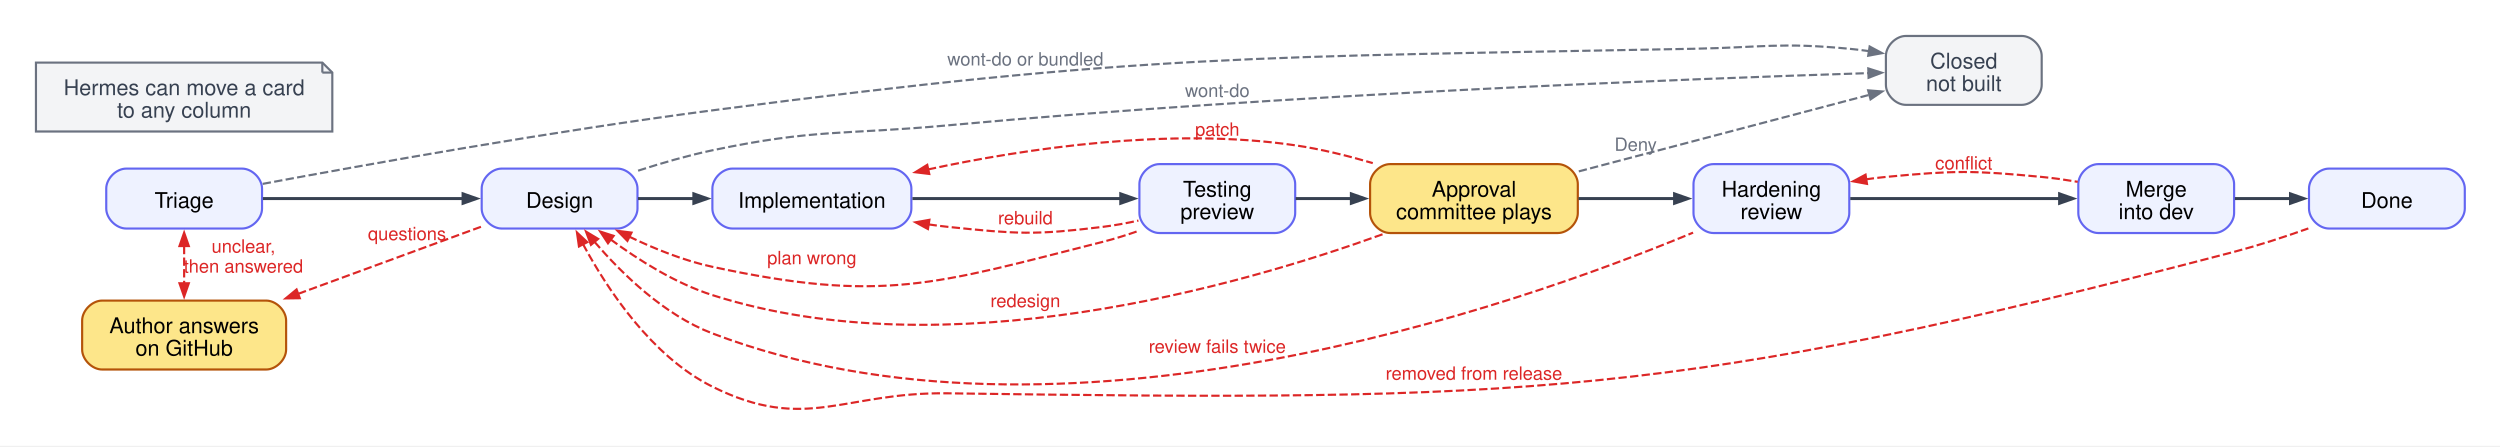
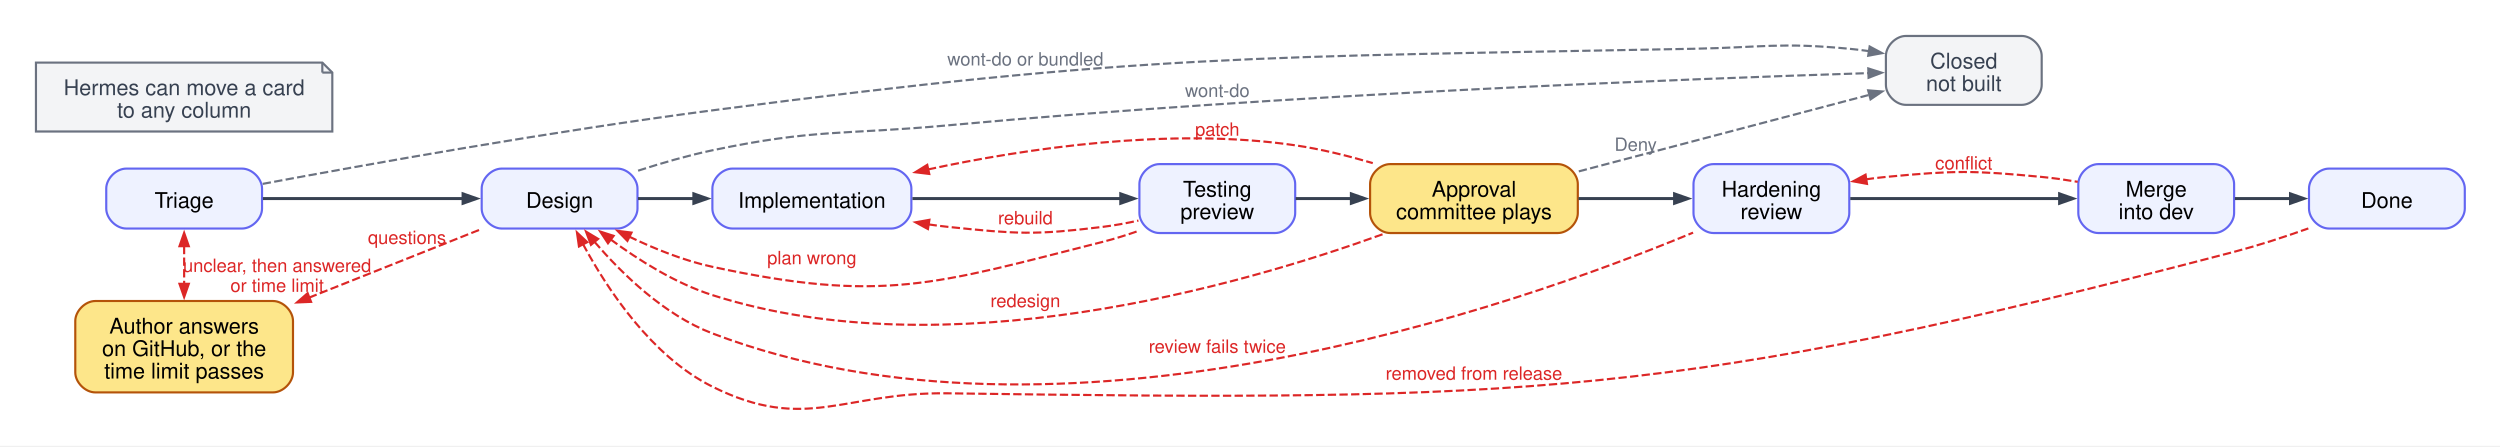
<svg xmlns="http://www.w3.org/2000/svg" width="1502pt" height="268pt" viewBox="0.00 0.00 1502.00 268.00">
  <g id="graph0" class="graph" transform="scale(1 1) rotate(0) translate(21.6 246.23)">
    <polygon fill="white" stroke="none" points="-21.6,21.6 -21.6,-246.23 1480.85,-246.23 1480.85,21.6 -21.6,21.6" />
    <g id="node1" class="node">
      <path fill="#eef2ff" stroke="#6366f1" stroke-width="1.3" d="M123.83,-144.93C123.83,-144.93 54.23,-144.93 54.23,-144.93 48.23,-144.93 42.23,-138.93 42.23,-132.93 42.23,-132.93 42.23,-120.93 42.23,-120.93 42.23,-114.93 48.23,-108.93 54.23,-108.93 54.23,-108.93 123.83,-108.93 123.83,-108.93 129.83,-108.93 135.83,-114.93 135.83,-120.93 135.83,-120.93 135.83,-132.93 135.83,-132.93 135.83,-138.93 129.83,-144.93 123.83,-144.93" />
      <text xml:space="preserve" text-anchor="middle" x="89.03" y="-121.33" font-family="Helvetica,sans-Serif" font-size="13.00">Triage</text>
    </g>
    <g id="node2" class="node">
      <path fill="#eef2ff" stroke="#6366f1" stroke-width="1.3" d="M349.4,-144.93C349.4,-144.93 279.8,-144.93 279.8,-144.93 273.8,-144.93 267.8,-138.93 267.8,-132.93 267.8,-132.93 267.8,-120.93 267.8,-120.93 267.8,-114.93 273.8,-108.93 279.8,-108.93 279.8,-108.93 349.4,-108.93 349.4,-108.93 355.4,-108.93 361.4,-114.93 361.4,-120.93 361.4,-120.93 361.4,-132.93 361.4,-132.93 361.4,-138.93 355.4,-144.93 349.4,-144.93" />
      <text xml:space="preserve" text-anchor="middle" x="314.6" y="-121.33" font-family="Helvetica,sans-Serif" font-size="13.00">Design</text>
    </g>
    <g id="edge1" class="edge">
      <path fill="none" stroke="#374151" stroke-width="1.8" d="M136.35,-126.93C171.27,-126.93 219.36,-126.93 256.63,-126.93" />
      <polygon fill="#374151" stroke="#374151" stroke-width="1.8" points="256.61,-129.73 264.61,-126.93 256.61,-124.13 256.61,-129.73" />
    </g>
    <g id="node9" class="node">
-       <path fill="#fde68a" stroke="#b45309" stroke-width="1.3" d="M138.3,-65.63C138.3,-65.63 39.75,-65.63 39.75,-65.63 33.75,-65.63 27.75,-59.63 27.75,-53.63 27.75,-53.63 27.75,-36.23 27.75,-36.23 27.75,-30.23 33.75,-24.23 39.75,-24.23 39.75,-24.23 138.3,-24.23 138.3,-24.23 144.3,-24.23 150.3,-30.23 150.3,-36.23 150.3,-36.23 150.3,-53.63 150.3,-53.63 150.3,-59.63 144.3,-65.63 138.3,-65.63" />
-       <text xml:space="preserve" text-anchor="middle" x="89.03" y="-46.08" font-family="Helvetica,sans-Serif" font-size="13.00">Author answers</text>
-       <text xml:space="preserve" text-anchor="middle" x="89.03" y="-32.58" font-family="Helvetica,sans-Serif" font-size="13.00">on GitHub</text>
+       <path fill="#fde68a" stroke="#b45309" stroke-width="1.3" d="M142.43,-65.38C142.43,-65.38 35.63,-65.38 35.63,-65.38 29.63,-65.38 23.63,-59.38 23.63,-53.38 23.63,-53.38 23.63,-22.48 23.63,-22.48 23.63,-16.48 29.63,-10.48 35.63,-10.48 35.63,-10.48 142.43,-10.48 142.43,-10.48 148.43,-10.48 154.43,-16.48 154.43,-22.48 154.43,-22.48 154.43,-53.38 154.43,-53.38 154.43,-59.38 148.43,-65.38 142.43,-65.38" />
+       <text xml:space="preserve" text-anchor="middle" x="89.03" y="-45.83" font-family="Helvetica,sans-Serif" font-size="13.00">Author answers</text>
+       <text xml:space="preserve" text-anchor="middle" x="89.03" y="-32.33" font-family="Helvetica,sans-Serif" font-size="13.00">on GitHub, or the</text>
+       <text xml:space="preserve" text-anchor="middle" x="89.03" y="-18.83" font-family="Helvetica,sans-Serif" font-size="13.00">time limit passes</text>
    </g>
    <g id="edge8" class="edge">
-       <path fill="none" stroke="#dc2626" stroke-width="1.3" stroke-dasharray="5,2" d="M89.03,-98.52C89.03,-91.01 89.03,-83.5 89.03,-75.99" />
-       <polygon fill="#dc2626" stroke="#dc2626" stroke-width="1.3" points="86.23,-98.42 89.03,-106.42 91.83,-98.42 86.23,-98.42" />
-       <polygon fill="#dc2626" stroke="#dc2626" stroke-width="1.3" points="91.83,-76.04 89.03,-68.04 86.23,-76.04 91.83,-76.04" />
-       <text xml:space="preserve" text-anchor="middle" x="124.65" y="-94.45" font-family="Helvetica,sans-Serif" font-size="11.00" fill="#dc2626">unclear,</text>
-       <text xml:space="preserve" text-anchor="middle" x="124.65" y="-82.45" font-family="Helvetica,sans-Serif" font-size="11.00" fill="#dc2626">then answered</text>
+       <path fill="none" stroke="#dc2626" stroke-width="1.3" stroke-dasharray="5,2" d="M89.03,-98.52C89.03,-90.81 89.03,-83.09 89.03,-75.38" />
+       <polygon fill="#dc2626" stroke="#dc2626" stroke-width="1.3" points="86.23,-98.32 89.03,-106.32 91.83,-98.32 86.23,-98.32" />
+       <polygon fill="#dc2626" stroke="#dc2626" stroke-width="1.3" points="91.83,-75.71 89.03,-67.71 86.23,-75.71 91.83,-75.71" />
+       <text xml:space="preserve" text-anchor="middle" x="144.9" y="-82.86" font-family="Helvetica,sans-Serif" font-size="11.00" fill="#dc2626">unclear, then answered</text>
+       <text xml:space="preserve" text-anchor="middle" x="144.9" y="-70.86" font-family="Helvetica,sans-Serif" font-size="11.00" fill="#dc2626">or time limit</text>
    </g>
    <g id="node11" class="node">
      <path fill="#f3f4f6" stroke="#6b7280" stroke-width="1.3" d="M1193.05,-224.63C1193.05,-224.63 1123.45,-224.63 1123.45,-224.63 1117.45,-224.63 1111.45,-218.63 1111.45,-212.63 1111.45,-212.63 1111.45,-195.23 1111.45,-195.23 1111.45,-189.23 1117.45,-183.23 1123.45,-183.23 1123.45,-183.23 1193.05,-183.23 1193.05,-183.23 1199.05,-183.23 1205.05,-189.23 1205.05,-195.23 1205.05,-195.23 1205.05,-212.63 1205.05,-212.63 1205.05,-218.63 1199.05,-224.63 1193.05,-224.63" />
      <text xml:space="preserve" text-anchor="middle" x="1158.25" y="-205.08" font-family="Helvetica,sans-Serif" font-size="13.00" fill="#374151">Closed</text>
      <text xml:space="preserve" text-anchor="middle" x="1158.25" y="-191.58" font-family="Helvetica,sans-Serif" font-size="13.00" fill="#374151">not built</text>
    </g>
    <g id="edge17" class="edge">
      <path fill="none" stroke="#6b7280" stroke-width="1.3" stroke-dasharray="5,2" d="M136.24,-135.76C197.72,-147.25 309.9,-167.35 406.4,-179.93 666.69,-213.86 733.41,-211.81 995.85,-216.93 1037.44,-217.74 1048.04,-220.87 1089.45,-216.93 1093.41,-216.55 1097.48,-216.06 1101.57,-215.48" />
      <polygon fill="#6b7280" stroke="#6b7280" stroke-width="1.3" points="1101.68,-218.29 1109.16,-214.29 1100.82,-212.76 1101.68,-218.29" />
      <text xml:space="preserve" text-anchor="middle" x="594.45" y="-206.88" font-family="Helvetica,sans-Serif" font-size="11.00" fill="#6b7280">wont-do or bundled</text>
    </g>
    <g id="node3" class="node">
      <path fill="#eef2ff" stroke="#6366f1" stroke-width="1.3" d="M513.95,-144.93C513.95,-144.93 418.4,-144.93 418.4,-144.93 412.4,-144.93 406.4,-138.93 406.4,-132.93 406.4,-132.93 406.4,-120.93 406.4,-120.93 406.4,-114.93 412.4,-108.93 418.4,-108.93 418.4,-108.93 513.95,-108.93 513.95,-108.93 519.95,-108.93 525.95,-114.93 525.95,-120.93 525.95,-120.93 525.95,-132.93 525.95,-132.93 525.95,-138.93 519.95,-144.93 513.95,-144.93" />
      <text xml:space="preserve" text-anchor="middle" x="466.18" y="-121.33" font-family="Helvetica,sans-Serif" font-size="13.00">Implementation</text>
    </g>
    <g id="edge2" class="edge">
      <path fill="none" stroke="#374151" stroke-width="1.8" d="M361.7,-126.93C372.41,-126.93 384.05,-126.93 395.52,-126.93" />
      <polygon fill="#374151" stroke="#374151" stroke-width="1.8" points="395.26,-129.73 403.26,-126.93 395.26,-124.13 395.26,-129.73" />
    </g>
    <g id="node4" class="node">
      <path fill="#eef2ff" stroke="#6366f1" stroke-width="1.3" d="M744.55,-147.63C744.55,-147.63 674.95,-147.63 674.95,-147.63 668.95,-147.63 662.95,-141.63 662.95,-135.63 662.95,-135.63 662.95,-118.23 662.95,-118.23 662.95,-112.23 668.95,-106.23 674.95,-106.23 674.95,-106.23 744.55,-106.23 744.55,-106.23 750.55,-106.23 756.55,-112.23 756.55,-118.23 756.55,-118.23 756.55,-135.63 756.55,-135.63 756.55,-141.63 750.55,-147.63 744.55,-147.63" />
      <text xml:space="preserve" text-anchor="middle" x="709.75" y="-128.08" font-family="Helvetica,sans-Serif" font-size="13.00">Testing</text>
      <text xml:space="preserve" text-anchor="middle" x="709.75" y="-114.58" font-family="Helvetica,sans-Serif" font-size="13.00">preview</text>
    </g>
    <g id="edge11" class="edge">
      <path fill="none" stroke="#dc2626" stroke-width="1.3" stroke-dasharray="5,2" d="M356.3,-104.12C371.53,-96.79 389.3,-89.61 406.4,-85.93 508.52,-63.94 539.69,-75.3 640.95,-100.93 648.04,-102.73 655.39,-105.04 662.53,-107.55" />
      <polygon fill="#dc2626" stroke="#dc2626" stroke-width="1.3" points="355.33,-101.48 349.41,-107.55 357.82,-106.49 355.33,-101.48" />
      <text xml:space="preserve" text-anchor="middle" x="466.18" y="-87.48" font-family="Helvetica,sans-Serif" font-size="11.00" fill="#dc2626">plan wrong</text>
    </g>
    <g id="node5" class="node">
      <path fill="#fde68a" stroke="#b45309" stroke-width="1.3" d="M914.35,-147.63C914.35,-147.63 813.55,-147.63 813.55,-147.63 807.55,-147.63 801.55,-141.63 801.55,-135.63 801.55,-135.63 801.55,-118.23 801.55,-118.23 801.55,-112.23 807.55,-106.23 813.55,-106.23 813.55,-106.23 914.35,-106.23 914.35,-106.23 920.35,-106.23 926.35,-112.23 926.35,-118.23 926.35,-118.23 926.35,-135.63 926.35,-135.63 926.35,-141.63 920.35,-147.63 914.35,-147.63" />
      <text xml:space="preserve" text-anchor="middle" x="863.95" y="-128.08" font-family="Helvetica,sans-Serif" font-size="13.00">Approval</text>
      <text xml:space="preserve" text-anchor="middle" x="863.95" y="-114.58" font-family="Helvetica,sans-Serif" font-size="13.00">committee plays</text>
    </g>
    <g id="edge13" class="edge">
      <path fill="none" stroke="#dc2626" stroke-width="1.3" stroke-dasharray="5,2" d="M345.26,-102.38C362.09,-89.95 384.19,-76.02 406.4,-68.93 547.22,-23.99 722.93,-74.29 809.57,-105.65" />
      <polygon fill="#dc2626" stroke="#dc2626" stroke-width="1.3" points="343.68,-100.06 339,-107.13 347.06,-104.52 343.68,-100.06" />
      <text xml:space="preserve" text-anchor="middle" x="594.45" y="-61.69" font-family="Helvetica,sans-Serif" font-size="11.00" fill="#dc2626">redesign</text>
    </g>
    <g id="node6" class="node">
      <path fill="#eef2ff" stroke="#6366f1" stroke-width="1.3" d="M1077.45,-147.63C1077.45,-147.63 1007.85,-147.63 1007.85,-147.63 1001.85,-147.63 995.85,-141.63 995.85,-135.63 995.85,-135.63 995.85,-118.23 995.85,-118.23 995.85,-112.23 1001.85,-106.23 1007.85,-106.23 1007.85,-106.23 1077.45,-106.23 1077.45,-106.23 1083.45,-106.23 1089.45,-112.23 1089.45,-118.23 1089.45,-118.23 1089.45,-135.63 1089.45,-135.63 1089.45,-141.63 1083.45,-147.63 1077.45,-147.63" />
      <text xml:space="preserve" text-anchor="middle" x="1042.65" y="-128.08" font-family="Helvetica,sans-Serif" font-size="13.00">Hardening</text>
      <text xml:space="preserve" text-anchor="middle" x="1042.65" y="-114.58" font-family="Helvetica,sans-Serif" font-size="13.00">review</text>
    </g>
    <g id="edge14" class="edge">
      <path fill="none" stroke="#dc2626" stroke-width="1.3" stroke-dasharray="5,2" d="M335.56,-100.96C352.14,-81.68 377.6,-56.91 406.4,-45.93 615.47,33.77 888.41,-61.9 995.6,-106.46" />
      <polygon fill="#dc2626" stroke="#dc2626" stroke-width="1.3" points="333.45,-99.12 330.49,-107.06 337.76,-102.7 333.45,-99.12" />
      <text xml:space="preserve" text-anchor="middle" x="709.75" y="-34.27" font-family="Helvetica,sans-Serif" font-size="11.00" fill="#dc2626">review fails twice</text>
    </g>
    <g id="node8" class="node">
      <path fill="#eef2ff" stroke="#6366f1" stroke-width="1.3" d="M1447.25,-144.93C1447.25,-144.93 1377.65,-144.93 1377.65,-144.93 1371.65,-144.93 1365.65,-138.93 1365.65,-132.93 1365.65,-132.93 1365.65,-120.93 1365.65,-120.93 1365.65,-114.93 1371.65,-108.93 1377.65,-108.93 1377.65,-108.93 1447.25,-108.93 1447.25,-108.93 1453.25,-108.93 1459.25,-114.93 1459.25,-120.93 1459.25,-120.93 1459.25,-132.93 1459.25,-132.93 1459.25,-138.93 1453.25,-144.93 1447.25,-144.93" />
      <text xml:space="preserve" text-anchor="middle" x="1412.45" y="-121.33" font-family="Helvetica,sans-Serif" font-size="13.00">Done</text>
    </g>
    <g id="edge16" class="edge">
      <path fill="none" stroke="#dc2626" stroke-width="1.3" stroke-dasharray="5,2" d="M328.64,-99.61C343.32,-72.36 369.95,-32.04 406.4,-13.93 462.76,14.07 485.02,-10.82 547.95,-9.93 893.41,-5.05 986.42,-7.44 1320.65,-94.93 1335.36,-98.78 1351.09,-103.94 1365.25,-108.99" />
      <polygon fill="#dc2626" stroke="#dc2626" stroke-width="1.3" points="326.24,-98.16 325.04,-106.55 331.21,-100.74 326.24,-98.16" />
      <text xml:space="preserve" text-anchor="middle" x="863.95" y="-18.08" font-family="Helvetica,sans-Serif" font-size="11.00" fill="#dc2626">removed from release</text>
    </g>
    <g id="edge18" class="edge">
      <path fill="none" stroke="#6b7280" stroke-width="1.3" stroke-dasharray="5,2" d="M361.77,-143.68C375.93,-148.27 391.66,-152.83 406.4,-155.93 468.31,-168.96 484.95,-165.13 547.95,-170.93 751.26,-189.66 993.8,-198.89 1101.26,-202.31" />
      <polygon fill="#6b7280" stroke="#6b7280" stroke-width="1.3" points="1100.87,-205.1 1108.95,-202.55 1101.04,-199.5 1100.87,-205.1" />
      <text xml:space="preserve" text-anchor="middle" x="709.75" y="-188" font-family="Helvetica,sans-Serif" font-size="11.00" fill="#6b7280">wont-do</text>
    </g>
    <g id="edge3" class="edge">
      <path fill="none" stroke="#374151" stroke-width="1.8" d="M526.58,-126.93C564.89,-126.93 614.42,-126.93 652.16,-126.93" />
      <polygon fill="#374151" stroke="#374151" stroke-width="1.8" points="651.75,-129.73 659.75,-126.93 651.75,-124.13 651.75,-129.73" />
    </g>
    <g id="edge10" class="edge">
      <path fill="none" stroke="#dc2626" stroke-width="1.3" stroke-dasharray="5,2" d="M536.29,-111.41C540.23,-110.83 544.13,-110.33 547.95,-109.93 589.06,-105.65 599.93,-104.87 640.95,-109.93 647.94,-110.79 655.24,-112.14 662.35,-113.7" />
      <polygon fill="#dc2626" stroke="#dc2626" stroke-width="1.3" points="535.9,-108.63 528.45,-112.67 536.79,-114.16 535.9,-108.63" />
      <text xml:space="preserve" text-anchor="middle" x="594.45" y="-111.48" font-family="Helvetica,sans-Serif" font-size="11.00" fill="#dc2626">rebuild</text>
    </g>
    <g id="edge12" class="edge">
      <path fill="none" stroke="#dc2626" stroke-width="1.3" stroke-dasharray="5,2" d="M535.9,-144.43C594.65,-157.02 681.35,-169.99 756.55,-158.93 771.91,-156.67 788.13,-152.67 803.16,-148.24" />
      <polygon fill="#dc2626" stroke="#dc2626" stroke-width="1.3" points="536.69,-141.73 528.28,-142.75 535.49,-147.2 536.69,-141.73" />
      <text xml:space="preserve" text-anchor="middle" x="709.75" y="-164.67" font-family="Helvetica,sans-Serif" font-size="11.00" fill="#dc2626">patch</text>
    </g>
    <g id="edge4" class="edge">
      <path fill="none" stroke="#374151" stroke-width="1.8" d="M756.83,-126.93C767.48,-126.93 779.06,-126.93 790.54,-126.93" />
      <polygon fill="#374151" stroke="#374151" stroke-width="1.8" points="790.29,-129.73 798.29,-126.93 790.29,-124.13 790.29,-129.73" />
    </g>
    <g id="edge5" class="edge">
      <path fill="none" stroke="#374151" stroke-width="1.8" d="M926.75,-126.93C945.55,-126.93 966.12,-126.93 984.6,-126.93" />
      <polygon fill="#374151" stroke="#374151" stroke-width="1.8" points="984.48,-129.73 992.48,-126.93 984.48,-124.13 984.48,-129.73" />
    </g>
    <g id="edge19" class="edge">
      <path fill="none" stroke="#6b7280" stroke-width="1.3" stroke-dasharray="5,2" d="M926.94,-143.26C978.74,-156.91 1051.93,-176.19 1101.8,-189.33" />
      <polygon fill="#6b7280" stroke="#6b7280" stroke-width="1.3" points="1100.79,-191.95 1109.24,-191.28 1102.22,-186.54 1100.79,-191.95" />
      <text xml:space="preserve" text-anchor="middle" x="961.1" y="-155.59" font-family="Helvetica,sans-Serif" font-size="11.00" fill="#6b7280">Deny</text>
    </g>
    <g id="node7" class="node">
      <path fill="#eef2ff" stroke="#6366f1" stroke-width="1.3" d="M1308.65,-147.63C1308.65,-147.63 1239.05,-147.63 1239.05,-147.63 1233.05,-147.63 1227.05,-141.63 1227.05,-135.63 1227.05,-135.63 1227.05,-118.23 1227.05,-118.23 1227.05,-112.23 1233.05,-106.23 1239.05,-106.23 1239.05,-106.23 1308.65,-106.23 1308.65,-106.23 1314.65,-106.23 1320.65,-112.23 1320.65,-118.23 1320.65,-118.23 1320.65,-135.63 1320.65,-135.63 1320.65,-141.63 1314.65,-147.63 1308.65,-147.63" />
      <text xml:space="preserve" text-anchor="middle" x="1273.85" y="-128.08" font-family="Helvetica,sans-Serif" font-size="13.00">Merge</text>
      <text xml:space="preserve" text-anchor="middle" x="1273.85" y="-114.58" font-family="Helvetica,sans-Serif" font-size="13.00">into dev</text>
    </g>
    <g id="edge6" class="edge">
      <path fill="none" stroke="#374151" stroke-width="1.8" d="M1090.03,-126.93C1126.38,-126.93 1177.12,-126.93 1215.93,-126.93" />
      <polygon fill="#374151" stroke="#374151" stroke-width="1.8" points="1215.81,-129.73 1223.81,-126.93 1215.81,-124.13 1215.81,-129.73" />
    </g>
    <g id="edge15" class="edge">
      <path fill="none" stroke="#dc2626" stroke-width="1.3" stroke-dasharray="5,2" d="M1099.33,-138.48C1103.42,-139.06 1107.49,-139.55 1111.45,-139.93 1152.86,-143.87 1163.64,-143.87 1205.05,-139.93 1212.09,-139.26 1219.49,-138.21 1226.7,-136.99" />
      <polygon fill="#dc2626" stroke="#dc2626" stroke-width="1.3" points="1100.08,-135.76 1091.74,-137.29 1099.22,-141.29 1100.08,-135.76" />
      <text xml:space="preserve" text-anchor="middle" x="1158.25" y="-144.43" font-family="Helvetica,sans-Serif" font-size="11.00" fill="#dc2626">conflict</text>
    </g>
    <g id="edge7" class="edge">
      <path fill="none" stroke="#374151" stroke-width="1.8" d="M1321.1,-126.93C1331.89,-126.93 1343.5,-126.93 1354.69,-126.93" />
      <polygon fill="#374151" stroke="#374151" stroke-width="1.8" points="1354.53,-129.73 1362.53,-126.93 1354.53,-124.13 1354.53,-129.73" />
    </g>
    <g id="edge9" class="edge">
-       <path fill="none" stroke="#dc2626" stroke-width="1.3" stroke-dasharray="5,2" d="M157.52,-69.69C193.02,-82.71 235.63,-98.33 267.35,-109.97" />
-       <polygon fill="#dc2626" stroke="#dc2626" stroke-width="1.3" points="158.51,-67.07 150.03,-66.94 156.58,-72.32 158.51,-67.07" />
-       <text xml:space="preserve" text-anchor="middle" x="222.93" y="-101.96" font-family="Helvetica,sans-Serif" font-size="11.00" fill="#dc2626">questions</text>
+       <path fill="none" stroke="#dc2626" stroke-width="1.3" stroke-dasharray="5,2" d="M163.99,-67.38C198.08,-80.95 237.49,-96.63 267.3,-108.5" />
+       <polygon fill="#dc2626" stroke="#dc2626" stroke-width="1.3" points="165.29,-64.88 156.82,-64.52 163.22,-70.08 165.29,-64.88" />
+       <text xml:space="preserve" text-anchor="middle" x="222.93" y="-99.69" font-family="Helvetica,sans-Serif" font-size="11.00" fill="#dc2626">questions</text>
    </g>
    <g id="node10" class="node">
      <polygon fill="#f3f4f6" stroke="#6b7280" stroke-width="1.3" points="172.05,-208.63 0,-208.63 0,-167.23 178.05,-167.23 178.05,-202.63 172.05,-208.63" />
      <polyline fill="none" stroke="#6b7280" stroke-width="1.3" points="172.05,-208.63 172.05,-202.63" />
      <polyline fill="none" stroke="#6b7280" stroke-width="1.3" points="178.05,-202.63 172.05,-202.63" />
      <text xml:space="preserve" text-anchor="middle" x="89.03" y="-189.08" font-family="Helvetica,sans-Serif" font-size="13.00" fill="#374151">Hermes can move a card</text>
      <text xml:space="preserve" text-anchor="middle" x="89.03" y="-175.58" font-family="Helvetica,sans-Serif" font-size="13.00" fill="#374151">to any column</text>
    </g>
  </g>
</svg>
